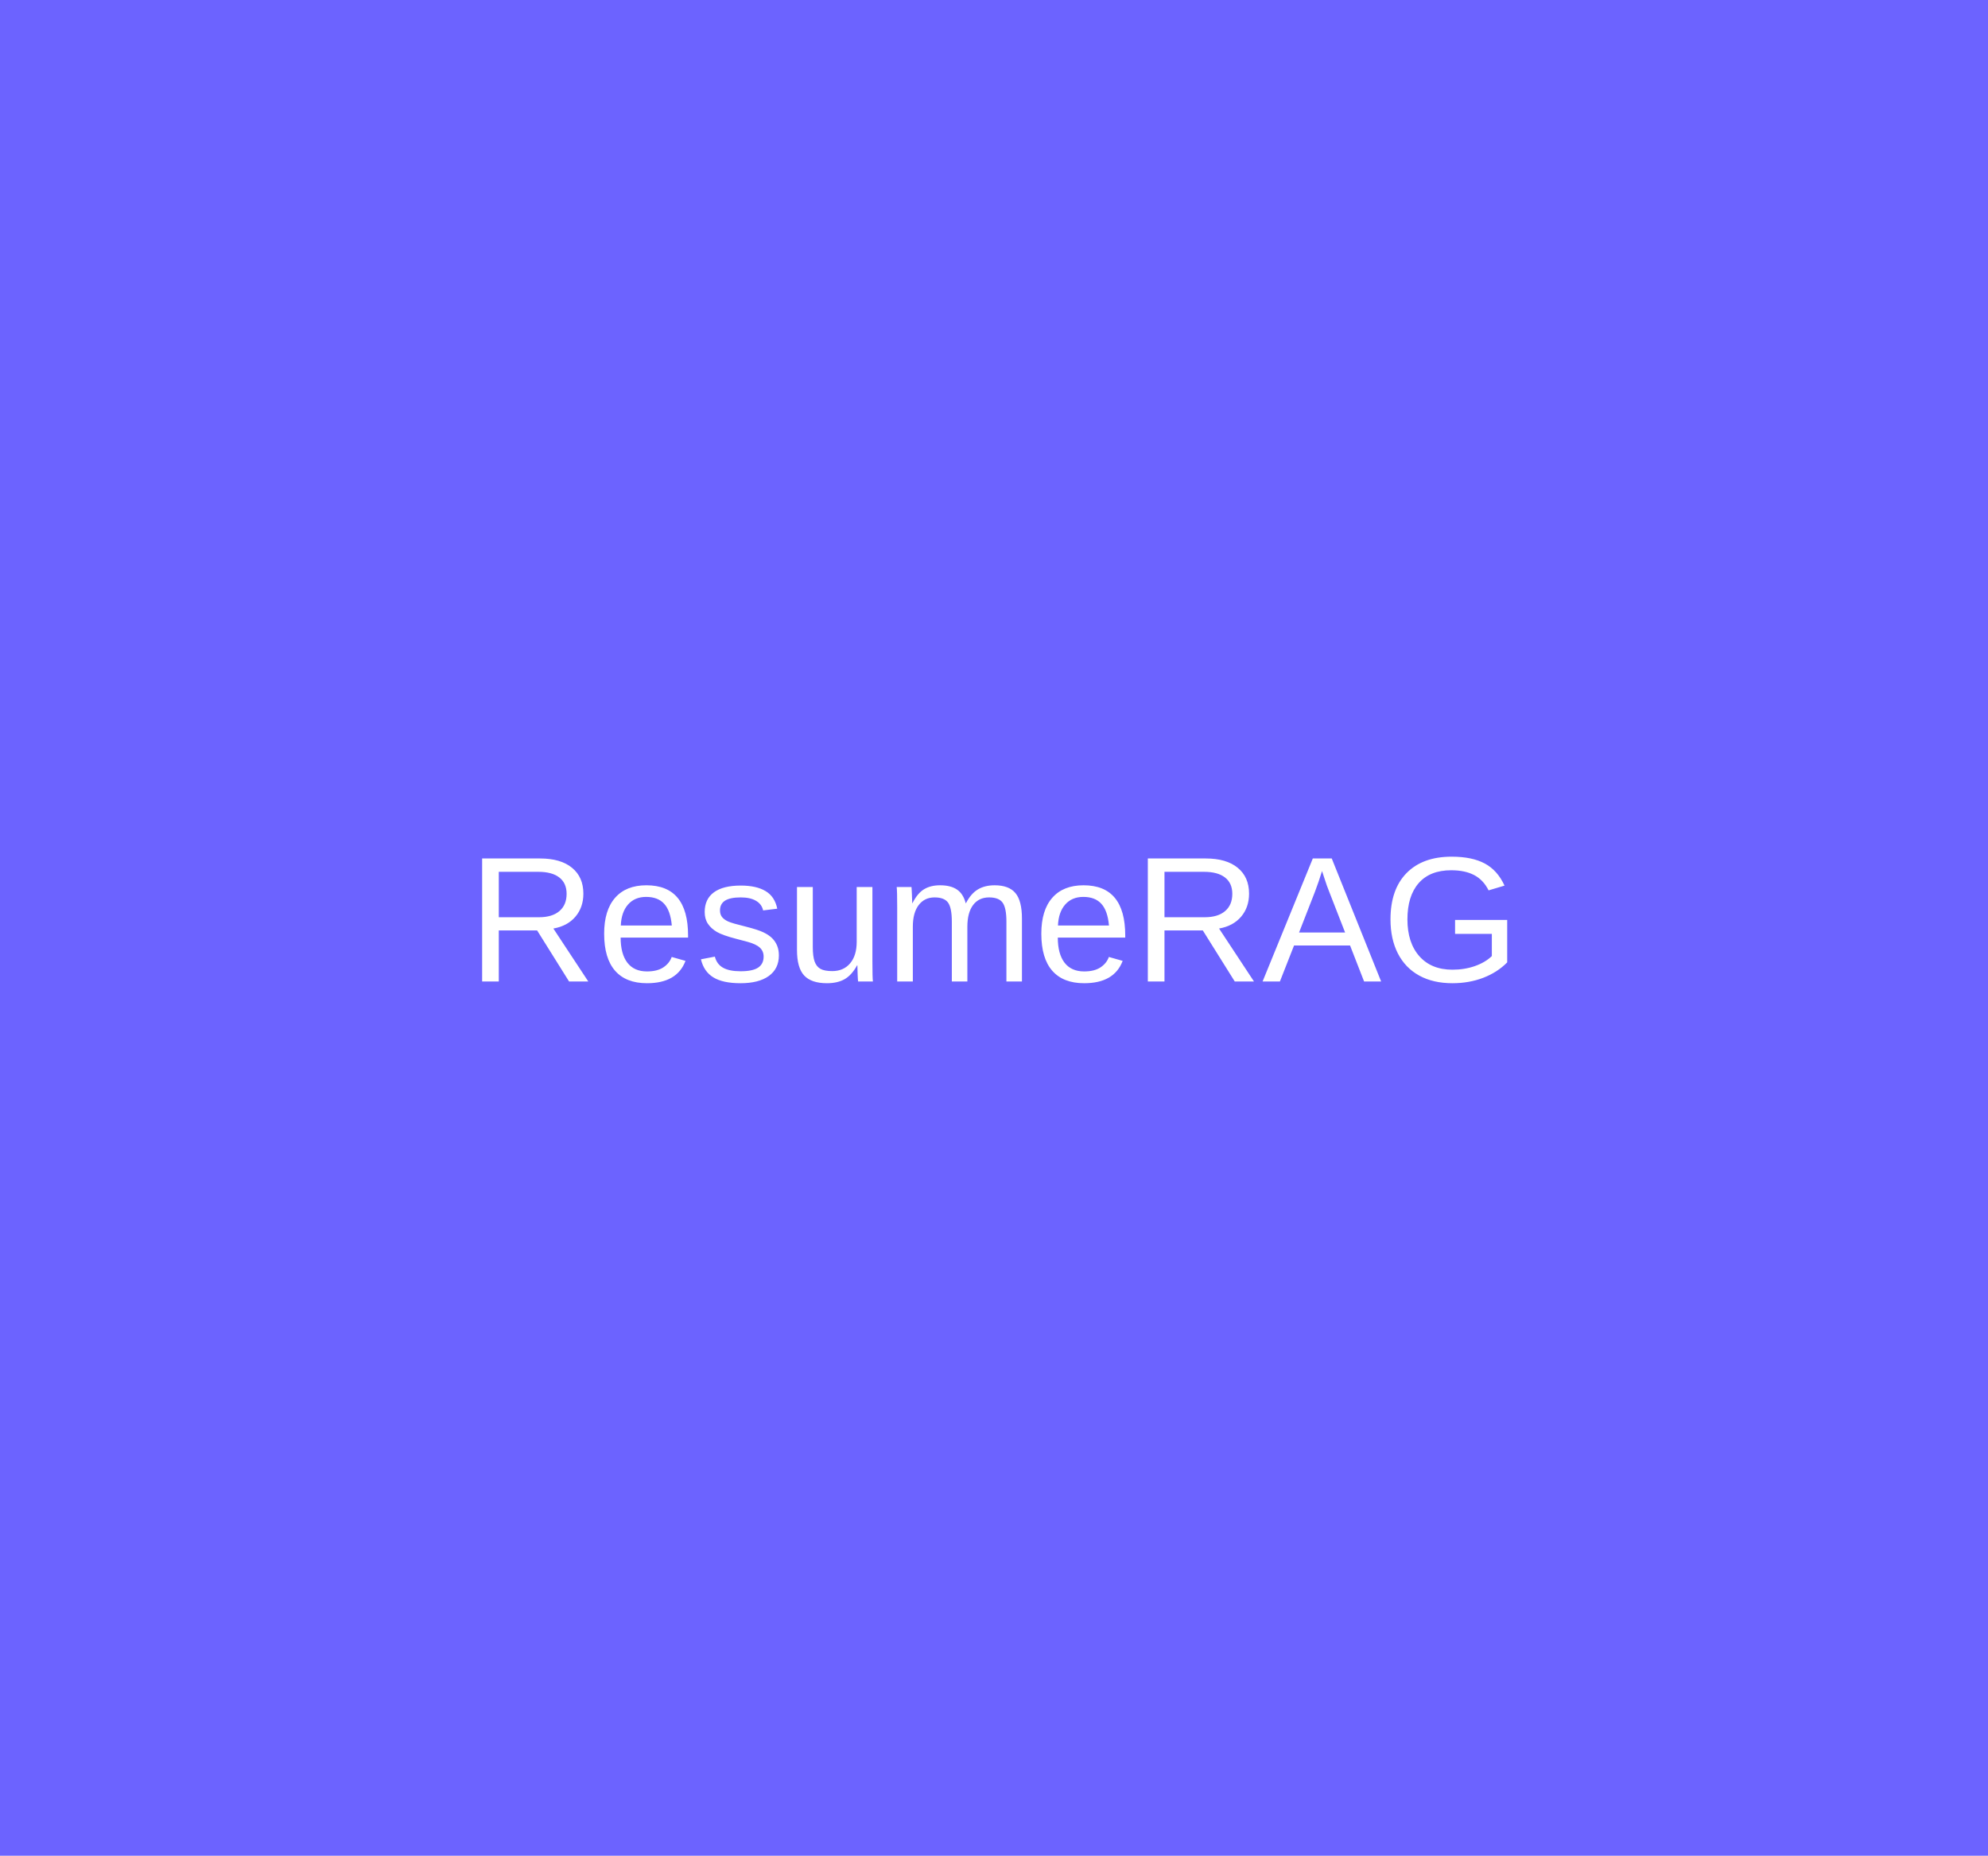
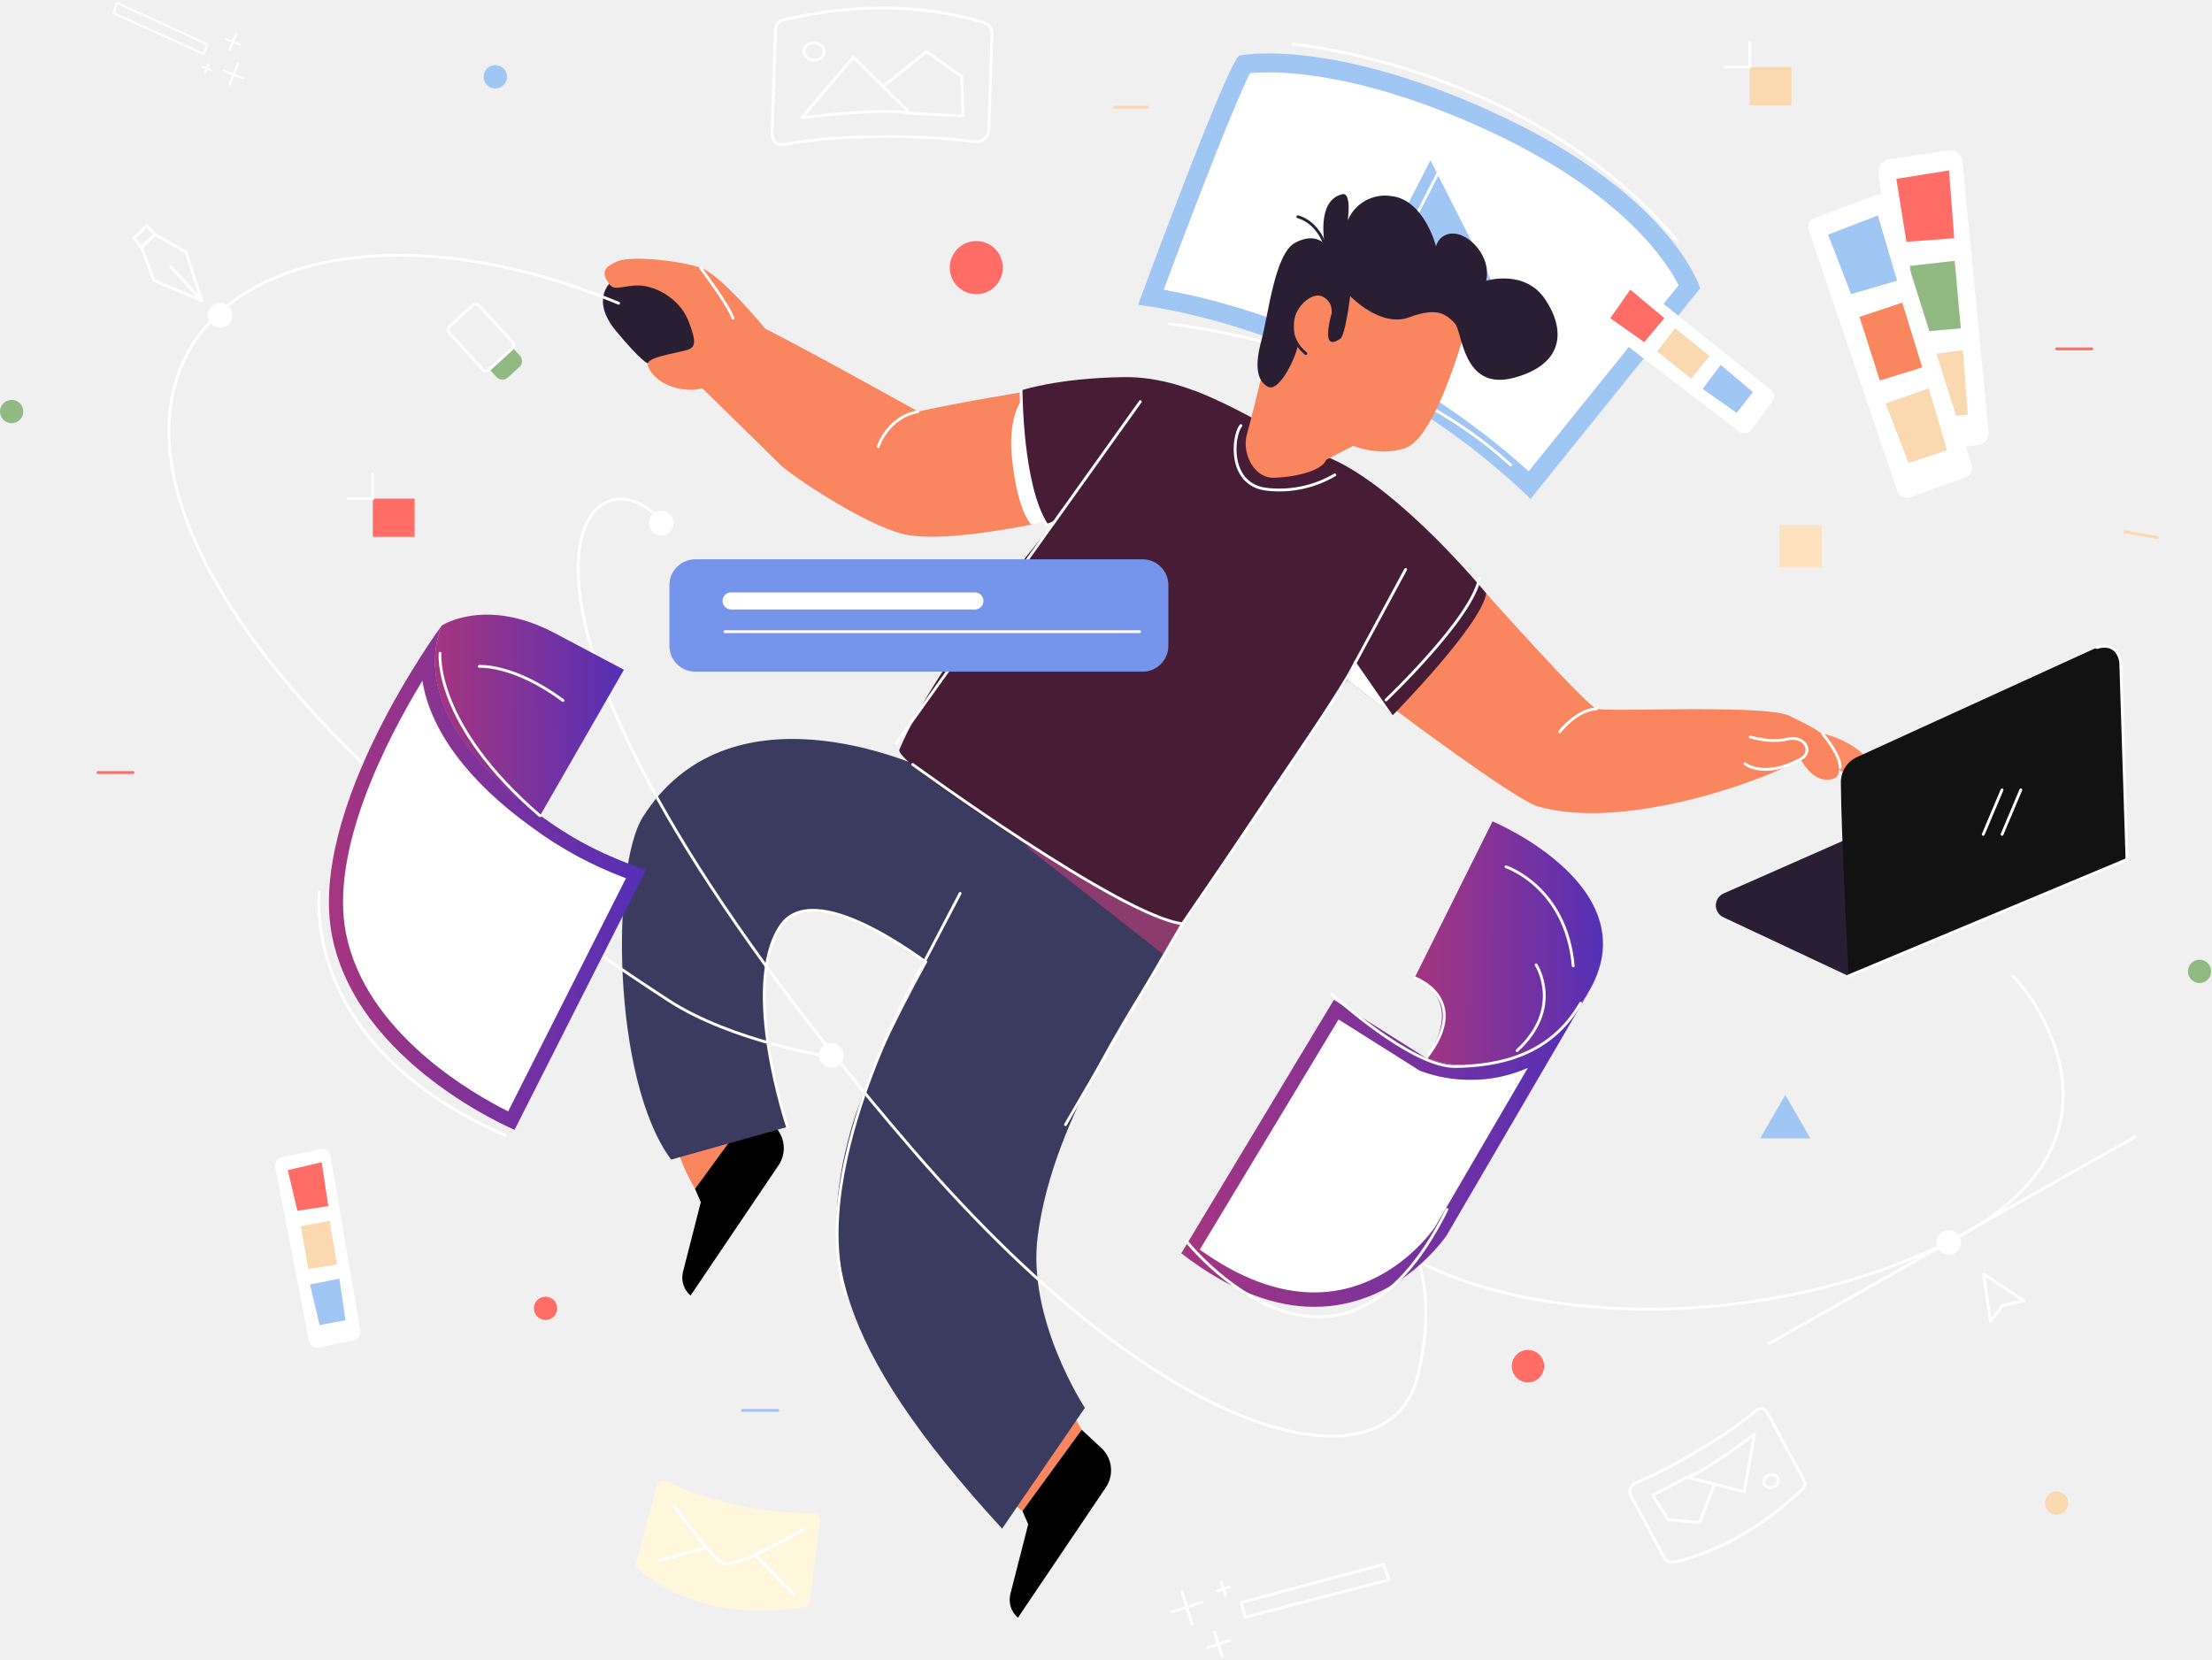
- <svg xmlns="http://www.w3.org/2000/svg" width="556" height="519" viewBox="0 0 556 519">
-   <rect width="556" height="519" fill="#6c63ff" />
-   <text x="50%" y="50%" font-family="Arial" font-size="50" fill="white" text-anchor="middle" dy=".3em">ResumeRAG</text>
+ <svg xmlns="http://www.w3.org/2000/svg" width="785" height="589" viewBox="0 0 785 589" fill="none">
+   <path d="M542.825 172.118C488.653 121.258 425.185 108.128 408.415 105.449C419.717 74.92 437.173 29.536 441.52 22.821C444.332 22.467 447.164 22.305 449.997 22.335C462.319 22.335 488.703 24.898 526.908 42.096C582.083 66.932 596.747 94.865 599.656 101.698L542.825 172.118Z" fill="white" />
+   <path d="M449.997 25.685C462.052 25.685 487.901 28.213 525.487 45.144C575.329 67.618 591.43 92.738 595.71 101.229L542.508 167.228C516.192 143.508 485.466 125.218 452.087 113.404C439.364 108.817 426.291 105.272 412.996 102.803C425.486 69.192 439.062 34.594 443.627 25.953C445.115 25.819 447.255 25.685 450.03 25.685H449.997ZM450.03 18.986C446.633 18.915 443.237 19.15 439.882 19.689C435.969 20.996 403.867 108.179 403.867 108.179C403.867 108.179 480.059 115.966 543.177 177.041L603.368 102.317C603.368 102.317 593.336 68.389 528.129 39.048C489.957 21.85 463.356 18.953 449.897 18.953L450.03 18.986Z" fill="#A0C6F4" />
+   <path d="M415.019 114.961C415.019 114.961 489.941 122.531 536.087 164.984" stroke="white" stroke-linecap="round" stroke-linejoin="round" />
+   <path d="M479.691 111.294L507.647 56.867L536.372 113.622L479.691 111.294Z" fill="#A0C6F4" />
+   <path d="M485.125 110.523L513.081 56.097L541.805 112.851L485.125 110.523Z" stroke="white" stroke-linecap="round" stroke-linejoin="round" />
+   <path d="M458.909 15.67C458.909 15.67 542.942 23.307 595.108 85.403" stroke="white" stroke-linecap="round" stroke-linejoin="round" />
+   <path d="M501.828 256.856C497.214 253.506 494.188 251.179 494.188 251.179C495.458 249.504 515.672 227.917 527.376 210.534C527.376 210.534 503.701 258.246 501.828 256.856Z" fill="white" />
+   <path d="M215.435 99.655C217.692 103.423 218.678 101.915 225.182 101.329C231.686 100.743 240.949 105.583 244.193 113.605C247.436 121.626 246.45 122.866 244.694 123.87C242.939 124.875 230.449 126.382 229.947 128.894" stroke="white" stroke-linecap="round" stroke-linejoin="round" />
+   <path d="M383.92 507.369L378.085 497.505L357.419 532.02L362.837 536.207L383.92 507.369Z" fill="#F9865F" />
+   <path d="M246.667 421.878C246.667 421.878 235.95 404.444 240.548 395.887L274.723 399.554L246.667 421.878Z" fill="#F9865F" />
+   <path d="M246.667 421.878L248.707 426.6L242.404 451.251C242.005 452.774 242.044 454.378 242.514 455.879C242.984 457.381 243.867 458.72 245.062 459.742L276.312 413.471C277.744 411.341 278.371 408.77 278.08 406.219C277.789 403.668 276.599 401.305 274.723 399.554L267.734 393.057L246.667 421.878Z" fill="black" />
+   <path d="M229.948 128.961C239.729 128.727 252.135 128.107 249.644 120.588C247.152 113.069 237.94 94.514 216.789 100.09C216.789 100.09 209.349 106.303 218.645 117.49C227.941 128.677 229.948 128.961 229.948 128.961Z" fill="#2A1E33" />
+   <path d="M279.472 399.889C279.472 399.889 262.752 350.487 276.897 328.8C288.601 310.898 326.688 340.003 331.905 343.872L359.175 294.603C359.175 294.603 352.888 285.761 337.439 277.103C321.99 268.445 258.137 242.521 228.125 289.947C217.04 307.465 216.873 382.674 238.157 411.495L279.472 399.889Z" fill="#3B3B5F" />
+   <path d="M279.472 399.889C279.472 399.889 262.752 350.487 276.897 328.8C288.601 310.897 326.688 340.003 331.905 343.872" stroke="white" stroke-linecap="round" stroke-linejoin="round" />
+   <path d="M359.175 294.603C346.769 307.682 310.002 371.386 301.726 401.782C290.674 442.51 294.837 476.288 355.63 542.454L385.007 499.582C385.007 499.582 364.341 468.165 368.287 438.541C373.872 395.686 404.318 354.137 419.717 327.778L359.175 294.603Z" fill="#3B3B5F" />
+   <path d="M363.84 300.129L412.712 338.563L427.325 316.323L363.84 300.129Z" fill="#8C3C6C" />
+   <path d="M644.599 259.736C652.223 261.377 658.03 264.286 662.021 268.461C666.017 272.648 664.211 274.825 662.757 276.098C661.302 277.37 655.667 275.913 650.768 271.559C645.87 267.205 644.599 259.736 644.599 259.736Z" fill="#FF8A66" />
+   <path d="M494.188 251.179C495.458 249.504 515.672 227.917 527.376 210.534C527.376 210.534 562.739 250.224 566.584 251.514C568.005 251.982 576.616 251.865 587.451 251.765C605.642 251.564 629.835 251.38 635.186 254.076C643.713 258.329 648.829 260.473 650.952 266.452C653.076 272.43 653.929 276.332 648.829 276.684C642.86 277.119 639.031 269.432 639.031 269.432C633.409 272.457 627.555 275.027 621.526 277.119C621.526 277.119 576.198 294.737 545.902 286.213C537.659 283.885 494.188 251.179 494.188 251.179Z" fill="#F9865F" />
+   <path d="M219.431 92.638C215.552 94.129 213.178 95.904 215.435 99.655C217.692 103.406 218.678 101.916 225.182 101.33C231.686 100.743 240.949 105.583 244.193 113.605C247.436 121.627 246.45 122.866 244.694 123.871C242.939 124.875 230.449 126.383 229.948 128.895C229.446 131.407 234.964 138.792 246.517 138.306L249.259 137.804C249.259 137.804 273.452 161.467 276.964 164.967C280.475 168.467 306.19 185.934 320.435 189.484C331.203 192.18 353.039 188.714 366.147 186.135C372.517 184.879 376.848 183.857 376.848 183.857C376.848 183.857 367 166.089 364.993 138.792C364.993 138.792 341.452 142.577 325.802 146.026C325.802 146.026 289.286 125.629 271.53 116.603C271.53 116.603 256.014 97.578 248.757 95.066C241.501 92.554 224.681 90.645 219.431 92.638Z" fill="#F9865F" />
+   <path d="M366.08 186.218C372.45 184.962 376.781 183.941 376.781 183.941C376.781 183.941 364.86 168.869 362.87 141.605C362.87 141.605 357.486 147.416 359.158 162.873C361.265 182.4 366.08 186.218 366.08 186.218Z" fill="white" />
+   <path d="M362.368 138.541C362.368 138.541 362.703 171.917 371.631 185.833L374.825 184.544C374.825 184.544 332.774 233.829 319.164 266.033C316.941 271.308 406.492 328.599 419.717 327.795C419.717 327.795 463.356 261.093 478.237 241.315L494.288 253.775C494.288 253.775 525.738 221.855 527.426 210.535C527.426 210.535 497.046 173.508 472.251 162.656C447.455 151.804 425.068 133.249 398.366 133.835C375.259 134.187 362.368 138.541 362.368 138.541Z" fill="#471C36" />
+   <path d="M494.221 253.774L478.187 241.315L480.745 234.348L494.221 253.774Z" fill="white" />
+   <path d="M518.632 121.827C515.823 130.586 507.714 155.89 498.668 159.005C489.623 162.12 480.277 158.218 480.277 158.218L470.646 163.141C469.576 166.373 461.968 169.153 452.154 169.539C444.881 169.823 440.45 160.462 442.607 153.696C443.593 150.581 447.288 135.275 447.288 135.275C447.288 135.275 455.08 106.538 462.336 100.609C469.593 94.681 476.247 88.786 495.391 96.54C524.551 108.396 518.632 121.827 518.632 121.827Z" fill="#F9865F" />
+   <path d="M460.497 123.083C459.21 128.442 453.642 139.194 449.98 137.251C446.319 135.309 445.048 130.385 447.623 120.923C450.198 111.461 452.354 89.992 459.644 86.124C466.934 82.255 470.161 86.76 470.161 86.76C470.161 86.76 466.934 71.085 476.381 68.925C476.381 68.925 479.591 67.434 478.304 78.169C479.554 75.217 481.754 72.769 484.553 71.212C487.352 69.656 490.59 69.08 493.753 69.578C505.457 70.867 509.62 87.413 509.62 87.413C509.959 86.046 510.769 84.843 511.907 84.016C513.044 83.189 514.437 82.791 515.84 82.891C521.207 82.891 529.366 90.846 527.426 99.638C527.426 99.638 541.153 95.334 548.443 106.337C555.733 117.339 554.88 129.33 537.291 134.053C518.899 138.993 519.067 117.507 516.274 114.71C513.482 111.913 510.489 108.698 500.19 112.567C489.89 116.435 479.156 105.047 479.156 105.047C479.156 105.047 477.484 118.796 475.729 120.119C473.973 121.442 470.579 123.134 471.432 116.686C472.284 110.239 473.371 110.875 472.719 109.167C472.067 107.459 469.175 102.016 463.072 106.806C456.217 112.064 460.497 123.083 460.497 123.083Z" fill="#2A1E33" />
+   <path d="M463.423 125.461C459.327 122.112 456.484 115.949 460.079 109.887C463.674 103.825 469.576 103.004 471.365 105.298C473.154 107.593 473.856 111.461 472.167 116.05" stroke="#2A1E33" stroke-linecap="round" stroke-linejoin="round" />
+   <path d="M362.853 536.207L364.893 540.913L358.59 565.564C358.191 567.086 358.23 568.691 358.7 570.192C359.17 571.694 360.053 573.033 361.248 574.055L392.464 527.783C393.897 525.654 394.524 523.083 394.232 520.532C393.941 517.981 392.751 515.618 390.876 513.867L383.887 507.369L362.853 536.207Z" fill="black" />
+   <path d="M470.161 86.76C470.161 86.76 467.753 78.972 460.581 76.913" stroke="#2A1E33" stroke-linecap="round" stroke-linejoin="round" />
+   <path d="M318.094 263.672L404.67 142.543" stroke="white" stroke-linecap="round" stroke-linejoin="round" />
+   <path d="M440.366 151.017C437.24 155.086 435.819 172.57 450.181 173.692C458.372 174.508 466.61 172.696 473.706 168.517" stroke="white" stroke-linecap="round" stroke-linejoin="round" />
+   <path d="M248.674 95.15C248.674 95.15 258.572 108.263 260.127 112.935" stroke="white" stroke-linecap="round" stroke-linejoin="round" />
+   <path d="M619.252 271.04C619.252 271.04 625.939 276.483 639.031 269.365C643.796 266.803 640.402 260.758 634.35 262.265C628.297 263.772 621.141 261.511 621.141 261.511" stroke="white" stroke-linecap="round" stroke-linejoin="round" />
+   <path d="M646.873 260.49C646.873 260.49 653.21 267.909 653.042 272.313" stroke="white" stroke-linecap="round" stroke-linejoin="round" />
+   <path d="M553.509 259.686C553.509 259.686 559.244 252.033 566.584 251.514" stroke="white" stroke-linecap="round" stroke-linejoin="round" />
+   <path d="M311.657 158.469C311.657 158.469 315.001 148.019 325.735 146.11" stroke="white" stroke-linecap="round" stroke-linejoin="round" />
+   <path d="M340.733 317.027L327.926 341.494C327.926 341.494 285.725 413.019 300.054 459.239" stroke="white" stroke-linecap="round" stroke-linejoin="round" />
+   <path d="M378.118 399.085L419.634 327.795C419.634 327.795 474.057 248.734 479.624 237.664L498.836 202.077" stroke="white" stroke-linecap="round" stroke-linejoin="round" />
+   <path d="M323.913 271.275C323.913 271.275 397.764 325.199 419.65 327.795" stroke="white" stroke-linecap="round" stroke-linejoin="round" />
+   <path d="M362.368 138.541C362.368 138.541 362.368 172.386 371.414 186.252" stroke="white" stroke-linecap="round" stroke-linejoin="round" />
+   <path d="M525.002 205.175C522.678 219.109 491.863 248.399 491.863 248.399" stroke="white" stroke-linecap="round" stroke-linejoin="round" />
+   <path d="M295.004 378.872C297.424 378.872 299.385 376.908 299.385 374.484C299.385 372.061 297.424 370.097 295.004 370.097C292.585 370.097 290.624 372.061 290.624 374.484C290.624 376.908 292.585 378.872 295.004 378.872Z" fill="white" />
+   <path d="M706.379 468.852L703.954 452.055L718.25 461.584L710.776 463.208L706.379 468.852Z" stroke="white" stroke-linecap="round" stroke-linejoin="round" />
+   <path d="M231.954 182.099C204.851 158.134 160.059 217.87 323.913 408.011C418.463 517.702 492.783 527.532 502.815 489.367C520.872 420.906 455.665 403.607 479.942 430.418C515.221 469.405 615.556 477.644 690.344 441.27C764.129 405.365 718.768 349.616 714.187 346.35" stroke="white" stroke-linecap="round" stroke-linejoin="round" />
+   <path d="M691.582 445.306C694.001 445.306 695.962 443.342 695.962 440.919C695.962 438.495 694.001 436.531 691.582 436.531C689.162 436.531 687.201 438.495 687.201 440.919C687.201 443.342 689.162 445.306 691.582 445.306Z" fill="white" />
+   <path d="M627.779 476.773L757.742 403.389" stroke="white" stroke-linecap="round" stroke-linejoin="round" />
+   <path d="M234.663 190.037C237.082 190.037 239.043 188.072 239.043 185.649C239.043 183.226 237.082 181.261 234.663 181.261C232.243 181.261 230.282 183.226 230.282 185.649C230.282 188.072 232.243 190.037 234.663 190.037Z" fill="white" />
+   <path d="M346.468 104.394C351.667 104.394 355.881 100.173 355.881 94.966C355.881 89.758 351.667 85.537 346.468 85.537C341.269 85.537 337.055 89.758 337.055 94.966C337.055 100.173 341.269 104.394 346.468 104.394Z" fill="#FF6D66" />
+   <path d="M175.792 23.106C174.971 23.103 174.168 23.343 173.484 23.798C172.8 24.252 172.266 24.899 171.949 25.658C171.633 26.417 171.548 27.252 171.706 28.059C171.865 28.866 172.258 29.607 172.837 30.19C173.417 30.772 174.155 31.169 174.96 31.331C175.765 31.493 176.6 31.412 177.358 31.098C178.117 30.784 178.766 30.252 179.222 29.568C179.678 28.885 179.922 28.081 179.922 27.259C179.922 26.16 179.487 25.107 178.713 24.328C177.939 23.55 176.889 23.11 175.792 23.106Z" fill="#A0C6F4" />
+   <path d="M729.87 537.53C732.151 537.53 734 535.678 734 533.394C734 531.109 732.151 529.257 729.87 529.257C727.589 529.257 725.74 531.109 725.74 533.394C725.74 535.678 727.589 537.53 729.87 537.53Z" fill="#FAD8B0" />
+   <path d="M655.985 346.333L611.494 325.45C610.709 325.062 610.051 324.459 609.594 323.712C609.138 322.964 608.902 322.103 608.915 321.227C608.927 320.35 609.187 319.496 609.664 318.761C610.141 318.027 610.816 317.443 611.611 317.077L694.307 280.636C694.886 280.379 695.513 280.247 696.146 280.247C696.779 280.247 697.406 280.379 697.985 280.636L754.833 305.053L655.985 346.333Z" fill="#2A1E33" />
+   <path d="M653.293 277.672C653.393 296.093 656.035 346.334 656.035 346.334L754.883 304.986L752.659 235.069C752.63 234.077 752.356 233.108 751.863 232.248C751.369 231.388 750.671 230.664 749.83 230.14C748.989 229.616 748.031 229.309 747.043 229.245C746.055 229.182 745.066 229.364 744.165 229.777L659.078 268.629C657.342 269.412 655.871 270.684 654.844 272.289C653.817 273.895 653.278 275.765 653.293 277.672Z" fill="#121212" />
+   <path d="M655.985 346.333L754.833 304.986L752.609 235.068C752.609 235.068 751.957 227.432 744.115 229.776" stroke="white" stroke-linecap="round" stroke-linejoin="round" />
+   <path d="M703.82 296.076L710.492 280.284" stroke="white" stroke-linecap="round" stroke-linejoin="round" />
+   <path d="M710.492 296.076L717.163 280.284" stroke="white" stroke-linecap="round" stroke-linejoin="round" />
+   <path d="M193.599 468.4C195.879 468.4 197.728 466.548 197.728 464.263C197.728 461.979 195.879 460.127 193.599 460.127C191.318 460.127 189.469 461.979 189.469 464.263C189.469 466.548 191.318 468.4 193.599 468.4Z" fill="#FF6D66" />
+   <path d="M542.257 490.556C545.433 490.556 548.008 487.976 548.008 484.795C548.008 481.613 545.433 479.034 542.257 479.034C539.08 479.034 536.505 481.613 536.505 484.795C536.505 487.976 539.08 490.556 542.257 490.556Z" fill="#FF6D66" />
+   <path d="M236.468 525.707C252.84 533.243 270.667 537.073 288.684 536.927C289.019 536.93 289.349 537.003 289.653 537.142C289.957 537.281 290.229 537.483 290.45 537.734C290.671 537.985 290.836 538.281 290.935 538.6C291.035 538.92 291.065 539.258 291.025 539.59L287.414 568.26C287.342 568.758 287.113 569.219 286.761 569.578C286.41 569.936 285.953 570.173 285.457 570.253C278.134 571.643 248.674 575.696 226.57 556.856C226.234 556.567 225.986 556.189 225.856 555.765C225.726 555.341 225.718 554.889 225.835 554.461L233.124 527.114C233.225 526.782 233.398 526.477 233.63 526.219C233.862 525.962 234.148 525.759 234.467 525.625C234.786 525.49 235.131 525.428 235.477 525.442C235.823 525.457 236.161 525.547 236.468 525.707Z" fill="#FFF7DC" />
+   <path d="M239.06 534.08C239.06 534.08 251.8 552.016 256.348 554.595C260.896 557.174 285.441 542.504 285.441 542.504" stroke="white" stroke-linecap="round" stroke-linejoin="round" />
+   <path d="M268.37 552.117L281.762 565.899" stroke="white" stroke-linecap="round" stroke-linejoin="round" />
+   <path d="M249.761 549.454L234.094 553.724" stroke="white" stroke-linecap="round" stroke-linejoin="round" />
+   <path d="M646.505 186.402H631.541V201.391H646.505V186.402Z" fill="#FFE1C0" />
+   <path d="M633.564 388.518L638.011 396.239L642.459 403.959H633.564H624.686L629.116 396.239L633.564 388.518Z" fill="#A0C6F4" />
+   <path d="M274.004 46.752L275.175 11.718C275.041 8.369 276.378 7.414 278.385 6.962C287.882 4.869 316.84 -1.579 348.157 7.716C352.219 8.921 352.086 11.065 352.019 13.008L350.899 46.4C350.817 47.024 350.606 47.624 350.279 48.162C349.951 48.699 349.515 49.162 348.999 49.52C348.482 49.878 347.896 50.124 347.279 50.241C346.661 50.359 346.026 50.345 345.415 50.202C334.032 48.837 322.567 48.278 311.106 48.527C300.082 48.48 289.074 49.371 278.201 51.19C275.091 51.776 273.921 49.498 274.004 46.752Z" stroke="white" stroke-linecap="round" stroke-linejoin="round" />
+   <path d="M284.571 41.728L302.863 20.292L323.094 40.304C316.105 37.943 284.571 41.728 284.571 41.728Z" stroke="white" stroke-linecap="round" stroke-linejoin="round" />
+   <path d="M314.048 30.139L328.829 18.283L341.285 27.192L341.753 41.108L323.077 40.204" stroke="white" stroke-linecap="round" stroke-linejoin="round" />
+   <path d="M292.472 18.614C292.642 16.93 291.178 15.403 289.203 15.203C287.228 15.003 285.489 16.206 285.319 17.89C285.149 19.574 286.613 21.101 288.588 21.301C290.563 21.501 292.302 20.298 292.472 18.614Z" stroke="white" stroke-linecap="round" stroke-linejoin="round" />
+   <path d="M627.461 501.776L639.717 524.451C641.004 526.477 640.553 527.633 639.432 528.671C634.182 533.544 618.182 548.382 594.774 554.176C591.748 554.93 591.029 553.506 590.36 552.25L578.656 530.631C578.479 530.202 578.393 529.742 578.403 529.279C578.412 528.816 578.518 528.359 578.713 527.939C578.908 527.519 579.188 527.144 579.535 526.837C579.882 526.531 580.288 526.3 580.729 526.159C588.468 522.794 595.956 518.877 603.134 514.436C610.204 510.402 616.917 505.769 623.197 500.587C624.869 498.912 626.541 500.001 627.461 501.776Z" stroke="white" stroke-linecap="round" stroke-linejoin="round" />
+   <path d="M622.646 508.96L618.984 529.375L598.72 524.2C603.986 523.061 622.646 508.96 622.646 508.96Z" stroke="white" stroke-linecap="round" stroke-linejoin="round" />
+   <path d="M608.183 527.248L603.184 540.276L591.982 539.255L586.514 530.58L598.703 524.2" stroke="white" stroke-linecap="round" stroke-linejoin="round" />
+   <path d="M629.443 527.599C630.77 526.992 631.429 525.585 630.915 524.458C630.4 523.331 628.908 522.91 627.581 523.517C626.254 524.124 625.595 525.53 626.109 526.658C626.624 527.785 628.116 528.206 629.443 527.599Z" stroke="white" stroke-linecap="round" stroke-linejoin="round" />
+   <path d="M567.771 114.626L617.58 152.809C617.839 153.009 618.135 153.155 618.451 153.239C618.767 153.323 619.096 153.343 619.42 153.298C619.744 153.252 620.056 153.143 620.337 152.975C620.618 152.808 620.863 152.586 621.057 152.323L628.581 142.107C628.951 141.598 629.11 140.966 629.026 140.342C628.942 139.718 628.621 139.151 628.13 138.758L579.024 99.387C578.763 99.178 578.464 99.026 578.143 98.937C577.821 98.849 577.486 98.826 577.156 98.872C576.826 98.917 576.509 99.029 576.223 99.201C575.938 99.373 575.69 99.602 575.496 99.872L567.27 111.26C566.9 111.776 566.746 112.417 566.84 113.045C566.933 113.673 567.267 114.24 567.771 114.626Z" fill="white" stroke="white" stroke-linecap="round" stroke-linejoin="round" />
+   <path d="M571.45 112.918L583.521 121.409L590.661 112.885L578.572 102.786L571.45 112.918Z" fill="#FF6D66" />
+   <path d="M588.069 124.725L600.174 134.337L606.662 126.349L594.473 116.452L588.069 124.725Z" fill="#FAD8B0" />
+   <path d="M604.237 138.021L616.326 146.512L622.077 139.11L610.641 129.514L604.237 138.021Z" fill="#A0C6F4" />
+   <path d="M667.171 61.238L678.523 156.694C678.575 157.196 678.727 157.683 678.97 158.126C679.213 158.568 679.542 158.957 679.938 159.27C680.335 159.582 680.789 159.812 681.276 159.945C681.762 160.077 682.271 160.111 682.77 160.043L701.998 157.397C702.963 157.268 703.839 156.767 704.441 156.001C705.044 155.235 705.325 154.264 705.225 153.294L695.912 57.269C695.861 56.762 695.708 56.27 695.461 55.824C695.215 55.377 694.881 54.986 694.479 54.673C694.078 54.36 693.617 54.132 693.124 54.002C692.632 53.873 692.118 53.844 691.615 53.92L670.364 57.034C669.388 57.176 668.506 57.696 667.909 58.482C667.312 59.268 667.046 60.258 667.171 61.238Z" fill="white" stroke="white" stroke-linecap="round" stroke-linejoin="round" />
+   <path d="M672.972 63.465L676.567 85.805L693.521 84.549L691.665 60.484L672.972 63.465Z" fill="#FF6D66" />
+   <path d="M677.788 94.346L680.179 117.908L695.862 116.502L693.688 92.554L677.788 94.346Z" fill="#91BA83" />
+   <path d="M680.48 126.332L684.074 148.672L698.336 147.098L696.614 124.272L680.48 126.332Z" fill="#FAD8B0" />
+   <path d="M642.392 81.568L673.825 174.127C673.953 174.504 674.154 174.852 674.417 175.15C674.681 175.449 675.001 175.692 675.359 175.865C675.717 176.038 676.105 176.137 676.502 176.158C676.899 176.179 677.296 176.121 677.671 175.986L697.367 168.886C698.094 168.62 698.691 168.083 699.033 167.388C699.376 166.692 699.438 165.891 699.206 165.151L669.695 71.688C669.571 71.3 669.37 70.941 669.104 70.633C668.838 70.325 668.512 70.074 668.147 69.895C667.781 69.717 667.383 69.615 666.977 69.595C666.57 69.575 666.164 69.637 665.783 69.779L644.181 77.8C643.447 78.066 642.847 78.61 642.512 79.316C642.177 80.021 642.134 80.831 642.392 81.568Z" fill="white" stroke="white" stroke-linecap="round" stroke-linejoin="round" />
+   <path d="M648.762 83.26L656.921 104.377L673.24 99.605L666.435 76.444L648.762 83.26Z" fill="#A0C6F4" />
+   <path d="M659.897 112.466L667.12 135.024L682.168 130.368L675.079 107.392L659.897 112.466Z" fill="#F9865F" />
+   <path d="M669.16 143.196L677.319 164.297L690.946 159.775L684.526 137.804L669.16 143.196Z" fill="#FAD8B0" />
+   <path d="M405.472 198.477H246.718C241.657 198.477 237.555 202.586 237.555 207.654V229.174C237.555 234.242 241.657 238.351 246.718 238.351H405.472C410.532 238.351 414.635 234.242 414.635 229.174V207.654C414.635 202.586 410.532 198.477 405.472 198.477Z" fill="#7595EC" />
+   <path d="M345.983 210.216H259.441C257.77 210.216 256.415 211.573 256.415 213.247C256.415 214.922 257.77 216.279 259.441 216.279H345.983C347.654 216.279 349.009 214.922 349.009 213.247C349.009 211.573 347.654 210.216 345.983 210.216Z" fill="white" />
+   <path d="M257.284 224.149H404.402" stroke="white" stroke-linecap="round" stroke-linejoin="round" />
+   <path d="M182.008 123.451L184.511 126.196C185.02 126.753 185.286 127.49 185.252 128.245C185.218 128.999 184.886 129.709 184.33 130.218L180.231 133.968C179.675 134.477 178.939 134.744 178.186 134.71C177.433 134.676 176.724 134.343 176.215 133.786L173.712 131.041L182.008 123.451Z" fill="#91BA83" />
+   <path d="M159.465 118.115L171.272 131.061C171.882 131.73 172.918 131.777 173.587 131.166L181.746 123.7C182.415 123.089 182.462 122.051 181.851 121.382L170.045 108.436C169.435 107.767 168.398 107.72 167.73 108.331L159.57 115.797C158.902 116.408 158.855 117.446 159.465 118.115Z" stroke="white" stroke-linecap="round" stroke-linejoin="round" />
+   <path d="M147.134 176.941H132.304V190.505H147.134V176.941Z" fill="#FF6D66" />
+   <path d="M132.304 168.215V176.94H123.442" stroke="white" stroke-linecap="round" stroke-linejoin="round" />
+   <path d="M635.771 23.759H620.94V37.324H635.771V23.759Z" fill="#FAD8B0" />
+   <path d="M620.94 15.034V23.759H612.079" stroke="white" stroke-linecap="round" stroke-linejoin="round" />
+   <path d="M219.531 107.609C65.709 43.771 -52.601 166.725 237.237 354.991C260.06 369.829 295.071 375.087 295.071 375.087" stroke="white" stroke-linecap="round" stroke-linejoin="round" />
+   <path d="M78.098 116.284C80.518 116.284 82.479 114.32 82.479 111.897C82.479 109.474 80.518 107.509 78.098 107.509C75.679 107.509 73.718 109.474 73.718 111.897C73.718 114.32 75.679 116.284 78.098 116.284Z" fill="white" />
+   <path d="M50.21 87.798L55.008 83.176L66.026 89.506L71.578 106.638L54.64 99.537L50.21 87.798Z" stroke="white" stroke-linecap="round" stroke-linejoin="round" />
+   <path d="M55.008 83.176L50.21 87.798L47.518 84.532L52.116 80.111L55.008 83.176Z" stroke="white" stroke-linecap="round" stroke-linejoin="round" />
+   <path d="M71.578 106.638L60.559 94.53" stroke="white" stroke-linecap="round" stroke-linejoin="round" />
+   <path d="M98.195 414.074L110.133 475.768C110.197 476.089 110.324 476.394 110.505 476.665C110.687 476.936 110.921 477.169 111.193 477.349C111.465 477.53 111.77 477.655 112.09 477.717C112.41 477.779 112.74 477.777 113.059 477.711L125.465 475.065C126.087 474.932 126.632 474.562 126.988 474.035C127.343 473.507 127.481 472.862 127.371 472.235L116.771 410.155C116.714 409.827 116.59 409.514 116.408 409.235C116.227 408.956 115.99 408.717 115.714 408.532C115.437 408.348 115.126 408.221 114.799 408.16C114.472 408.1 114.136 408.106 113.812 408.179L100.118 411.227C99.805 411.287 99.507 411.408 99.241 411.584C98.975 411.76 98.746 411.986 98.567 412.251C98.389 412.515 98.264 412.812 98.2 413.125C98.136 413.438 98.135 413.76 98.195 414.074Z" fill="white" stroke="white" stroke-linecap="round" stroke-linejoin="round" />
+   <path d="M102.125 415.246L105.535 429.631L116.504 428.007L114.163 412.416L102.125 415.246Z" fill="#FF6D66" />
+   <path d="M106.739 435.141L109.414 450.364L119.563 448.706L117.005 433.198L106.739 435.141Z" fill="#FAD8B0" />
+   <path d="M110.016 455.84L113.41 470.225L122.623 468.501L120.433 453.73L110.016 455.84Z" fill="#A0C6F4" />
+   <path d="M440.467 568.662L490.961 555.131L492.9 560.607L441.821 573.887L440.467 568.662Z" stroke="white" stroke-linecap="round" stroke-linejoin="round" />
+   <path d="M433.444 561.595L434.916 566.184" stroke="white" stroke-linecap="round" stroke-linejoin="round" />
+   <path d="M432.023 564.592L436.287 563.119" stroke="white" stroke-linecap="round" stroke-linejoin="round" />
+   <path d="M431.003 579.129L433.745 587.804" stroke="white" stroke-linecap="round" stroke-linejoin="round" />
+   <path d="M428.663 584.622L436.253 582.21" stroke="white" stroke-linecap="round" stroke-linejoin="round" />
+   <path d="M419.45 564.827L423.045 576.315" stroke="white" stroke-linecap="round" stroke-linejoin="round" />
+   <path d="M415.889 571.978L426.522 568.578" stroke="white" stroke-linecap="round" stroke-linejoin="round" />
+   <path d="M72.179 19.103L40.228 4.651L41.549 1L73.701 15.821L72.179 19.103Z" stroke="white" stroke-width="0.67" stroke-linecap="round" stroke-linejoin="round" />
+   <path d="M72.832 25.768L74.019 22.754" stroke="white" stroke-width="0.67" stroke-linecap="round" stroke-linejoin="round" />
+   <path d="M74.838 24.814L71.996 23.759" stroke="white" stroke-width="0.67" stroke-linecap="round" stroke-linejoin="round" />
+   <path d="M81.526 17.696L83.783 12.036" stroke="white" stroke-width="0.67" stroke-linecap="round" stroke-linejoin="round" />
+   <path d="M85.07 15.838L80.121 13.862" stroke="white" stroke-width="0.67" stroke-linecap="round" stroke-linejoin="round" />
+   <path d="M81.459 30.039L84.469 22.553" stroke="white" stroke-width="0.67" stroke-linecap="round" stroke-linejoin="round" />
+   <path d="M86.341 27.845L79.386 25.082" stroke="white" stroke-width="0.67" stroke-linecap="round" stroke-linejoin="round" />
+   <path d="M191.643 289.478C169.104 273.234 146.967 247.98 156.681 222.039C156.681 222.039 172.214 211.673 196.809 224.635L221.421 237.664L191.643 289.478Z" fill="url(#paint0_linear_16_174)" />
+   <path d="M181.427 397.712C171.278 392.906 128.007 370.331 120.299 331.764C113.611 298.471 139.092 253.54 151.833 233.678C151.013 260.021 177.431 282.328 190.171 291.505C201.012 299.489 212.974 305.821 225.667 310.295L181.427 397.712Z" fill="white" />
+   <path d="M149.893 241.516C152.652 259.033 165.994 277.17 188.7 293.548C198.945 301.121 210.202 307.215 222.139 311.651L180.34 394.38C167.566 388.016 129.829 366.48 122.79 331.278C116.955 302.022 136.751 263.22 149.927 241.516H149.893ZM156.715 222.04C156.715 222.04 108.813 286.883 117.875 332.266C126.937 377.65 182.614 400.928 182.614 400.928L229.212 308.821C214.649 303.479 205.186 299.125 191.676 289.378C169.138 273.134 147.001 247.88 156.715 221.939V222.04Z" fill="url(#paint1_linear_16_174)" />
+   <path d="M144.091 259.719C145.496 268.154 148.824 276.151 153.818 283.087C158.811 290.024 165.336 295.712 172.883 299.71" stroke="white" stroke-linecap="round" stroke-linejoin="round" />
+   <path d="M186.794 309.022L212.793 322.972" stroke="white" stroke-linecap="round" stroke-linejoin="round" />
+   <path d="M147.803 296.93C147.803 296.93 156.163 315.536 183.082 327.627" stroke="white" stroke-linecap="round" stroke-linejoin="round" />
+   <path d="M126.435 299.711C126.435 299.711 127.372 319.254 140.363 325.769" stroke="white" stroke-linecap="round" stroke-linejoin="round" />
+   <path d="M156.163 231.82C156.163 231.82 153.755 256.94 191.642 289.479" stroke="white" stroke-linecap="round" stroke-linejoin="round" />
+   <path d="M170.091 236.475C170.091 236.475 182.162 235.537 199.802 248.566" stroke="white" stroke-linecap="round" stroke-linejoin="round" />
+   <path d="M113.243 316.558C112.474 329.001 114.029 374.099 179.236 402.87" stroke="white" stroke-linecap="round" stroke-linejoin="round" />
+   <path d="M529.684 291.471L502.029 346.987C502.029 346.987 520.789 353.903 506.125 375.456C506.125 375.456 540.802 389.858 563.491 352.463C586.18 315.067 529.684 291.471 529.684 291.471Z" fill="url(#paint2_linear_16_174)" />
+   <path d="M466.382 461.148C452.388 461.148 437.624 455.421 422.459 444.117L474.191 358.24L504.972 377.649L505.172 377.733C510.552 379.711 516.245 380.698 521.976 380.647C531.697 380.707 541.191 377.701 549.112 372.056L511.292 436.949C511.208 437.067 494.923 461.199 466.382 461.199V461.148Z" fill="white" />
+   <path d="M475.027 361.757L503.45 379.693L503.818 379.927L504.203 380.078C509.89 382.184 515.912 383.239 521.976 383.193C528.943 383.219 535.838 381.77 542.207 378.939L509.202 435.493C508.132 437.067 492.816 458.637 466.399 458.637C453.508 458.637 439.865 453.529 425.787 443.447L475.027 361.757ZM563.491 352.446C550.667 373.58 534.031 378.169 521.976 378.169C516.572 378.214 511.204 377.289 506.125 375.439L473.371 354.79L419.216 444.754C437.307 458.72 453.14 463.744 466.399 463.744C496.679 463.744 513.465 438.256 513.465 438.256L563.491 352.53V352.446Z" fill="url(#paint3_linear_16_174)" />
+   <path d="M502.029 346.986C502.029 346.986 522.661 354.288 506.125 375.456" stroke="white" stroke-linecap="round" stroke-linejoin="round" />
+   <path d="M472.719 352.848C472.719 352.848 500.825 378.637 516.375 378.453C531.924 378.269 550.182 374.585 560.933 355.996" stroke="white" stroke-linecap="round" stroke-linejoin="round" />
+   <path d="M476.18 386.207C476.18 386.207 495.458 403.355 517.027 397.846" stroke="white" stroke-linecap="round" stroke-linejoin="round" />
+   <path d="M496.428 411.83C496.428 411.83 506.543 419.416 520.688 412.231" stroke="white" stroke-linecap="round" stroke-linejoin="round" />
+   <path d="M449.88 422.414C449.88 422.414 473.288 445.675 509.988 430.335" stroke="white" stroke-linecap="round" stroke-linejoin="round" />
+   <path d="M462.587 399.722C462.587 399.722 472.117 406.554 478.086 408.732" stroke="white" stroke-linecap="round" stroke-linejoin="round" />
+   <path d="M534.432 307.581C534.432 307.581 555.75 314.565 558.308 342.749" stroke="white" stroke-linecap="round" stroke-linejoin="round" />
+   <path d="M545.149 342.398C545.149 342.398 554.964 357.62 538.378 372.826" stroke="white" stroke-linecap="round" stroke-linejoin="round" />
+   <path d="M421.122 440.567C421.122 440.567 474.625 507.687 513.499 429.196" stroke="white" stroke-linecap="round" stroke-linejoin="round" />
+   <path d="M34.744 274.138H47.217" stroke="#FF6D66" stroke-linecap="round" stroke-linejoin="round" />
+   <path d="M729.87 123.803H742.343" stroke="#FF6D66" stroke-linecap="round" stroke-linejoin="round" />
+   <path d="M395.223 38.06H407.713" stroke="#FAD8B0" stroke-miterlimit="10" />
+   <path d="M753.696 188.63L765.968 190.84" stroke="#FAD8B0" stroke-miterlimit="10" />
+   <path d="M263.504 500.503H275.994" stroke="#A0C6F4" stroke-linecap="round" stroke-linejoin="round" />
+   <path d="M780.581 348.829C782.862 348.829 784.711 346.977 784.711 344.692C784.711 342.408 782.862 340.556 780.581 340.556C778.3 340.556 776.451 342.408 776.451 344.692C776.451 346.977 778.3 348.829 780.581 348.829Z" fill="#91BA83" />
+   <path d="M4.13 150.18C6.411 150.18 8.26 148.328 8.26 146.043C8.26 143.759 6.411 141.907 4.13 141.907C1.849 141.907 0 143.759 0 146.043C0 148.328 1.849 150.18 4.13 150.18Z" fill="#91BA83" />
+   <defs>
+     <linearGradient id="paint0_linear_16_174" x1="150.244" y1="250.024" x2="229.354" y2="250.297" gradientUnits="userSpaceOnUse">
+       <stop stop-color="#AA367C" />
+       <stop offset="1" stop-color="#4A2FBD" />
+     </linearGradient>
+     <linearGradient id="paint1_linear_16_174" x1="109.878" y1="301.97" x2="242.514" y2="302.276" gradientUnits="userSpaceOnUse">
+       <stop stop-color="#AA367C" />
+       <stop offset="1" stop-color="#4A2FBD" />
+     </linearGradient>
+     <linearGradient id="paint2_linear_16_174" x1="497.955" y1="330.243" x2="576.769" y2="330.466" gradientUnits="userSpaceOnUse">
+       <stop stop-color="#AA367C" />
+       <stop offset="1" stop-color="#4A2FBD" />
+     </linearGradient>
+     <linearGradient id="paint3_linear_16_174" x1="410.422" y1="402.211" x2="580.551" y2="403.021" gradientUnits="userSpaceOnUse">
+       <stop stop-color="#AA367C" />
+       <stop offset="1" stop-color="#4A2FBD" />
+     </linearGradient>
+   </defs>
</svg>
